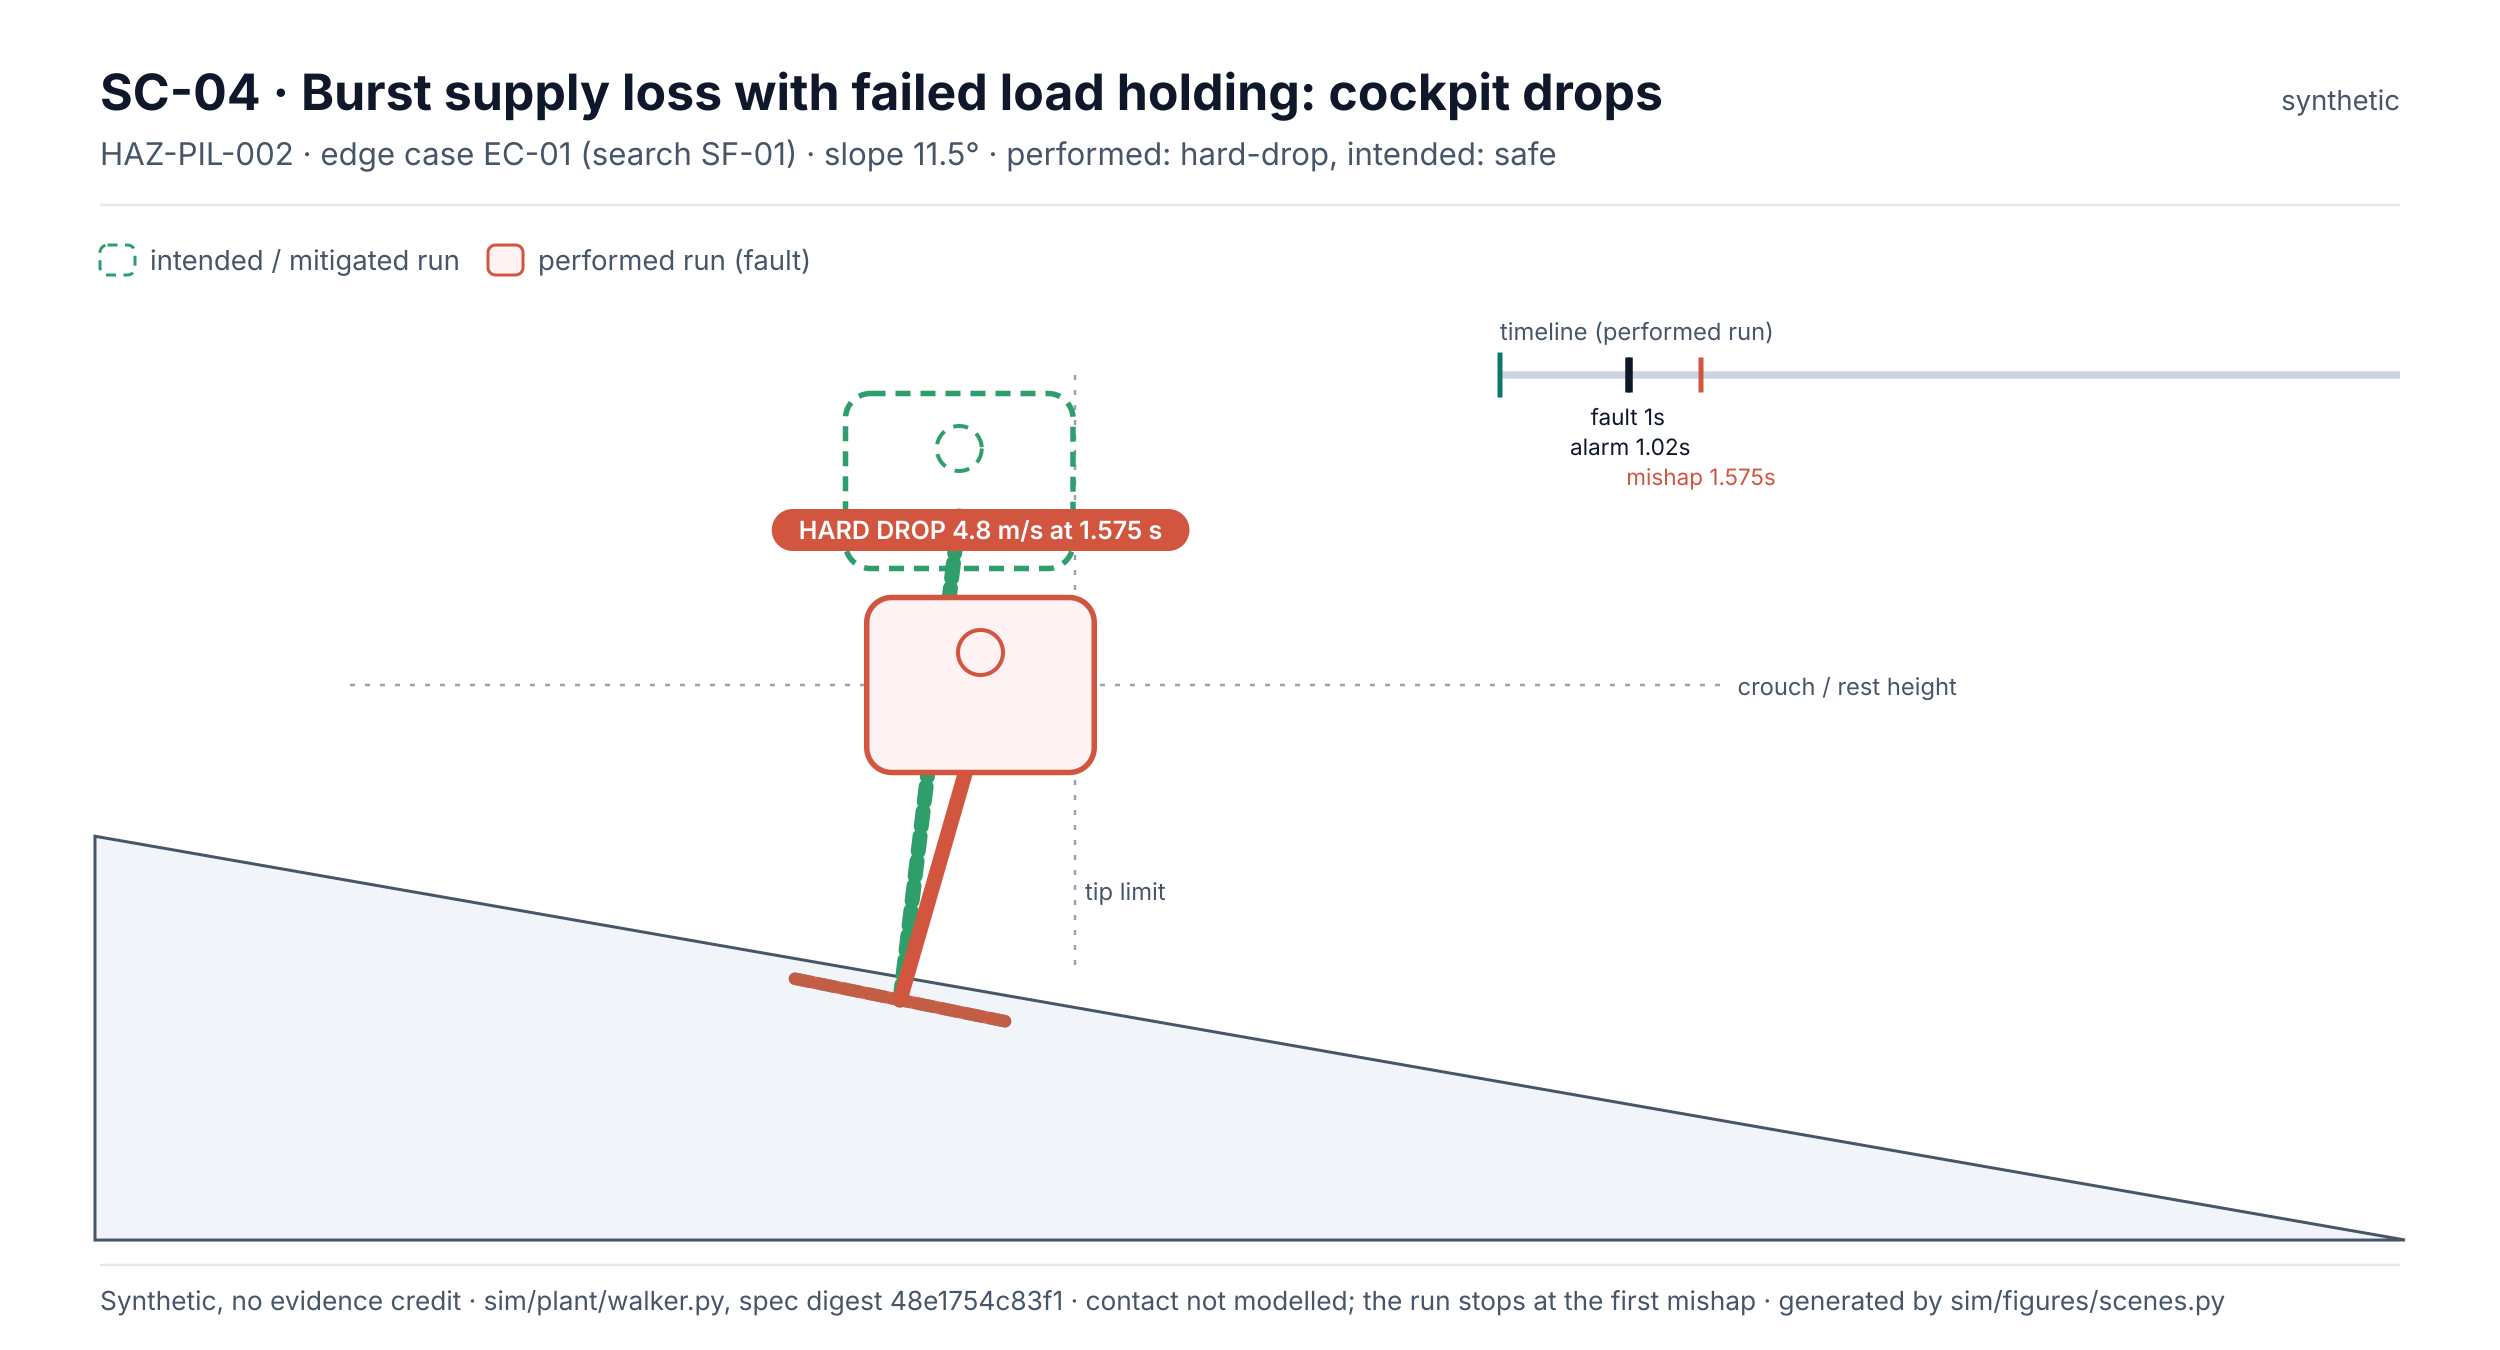
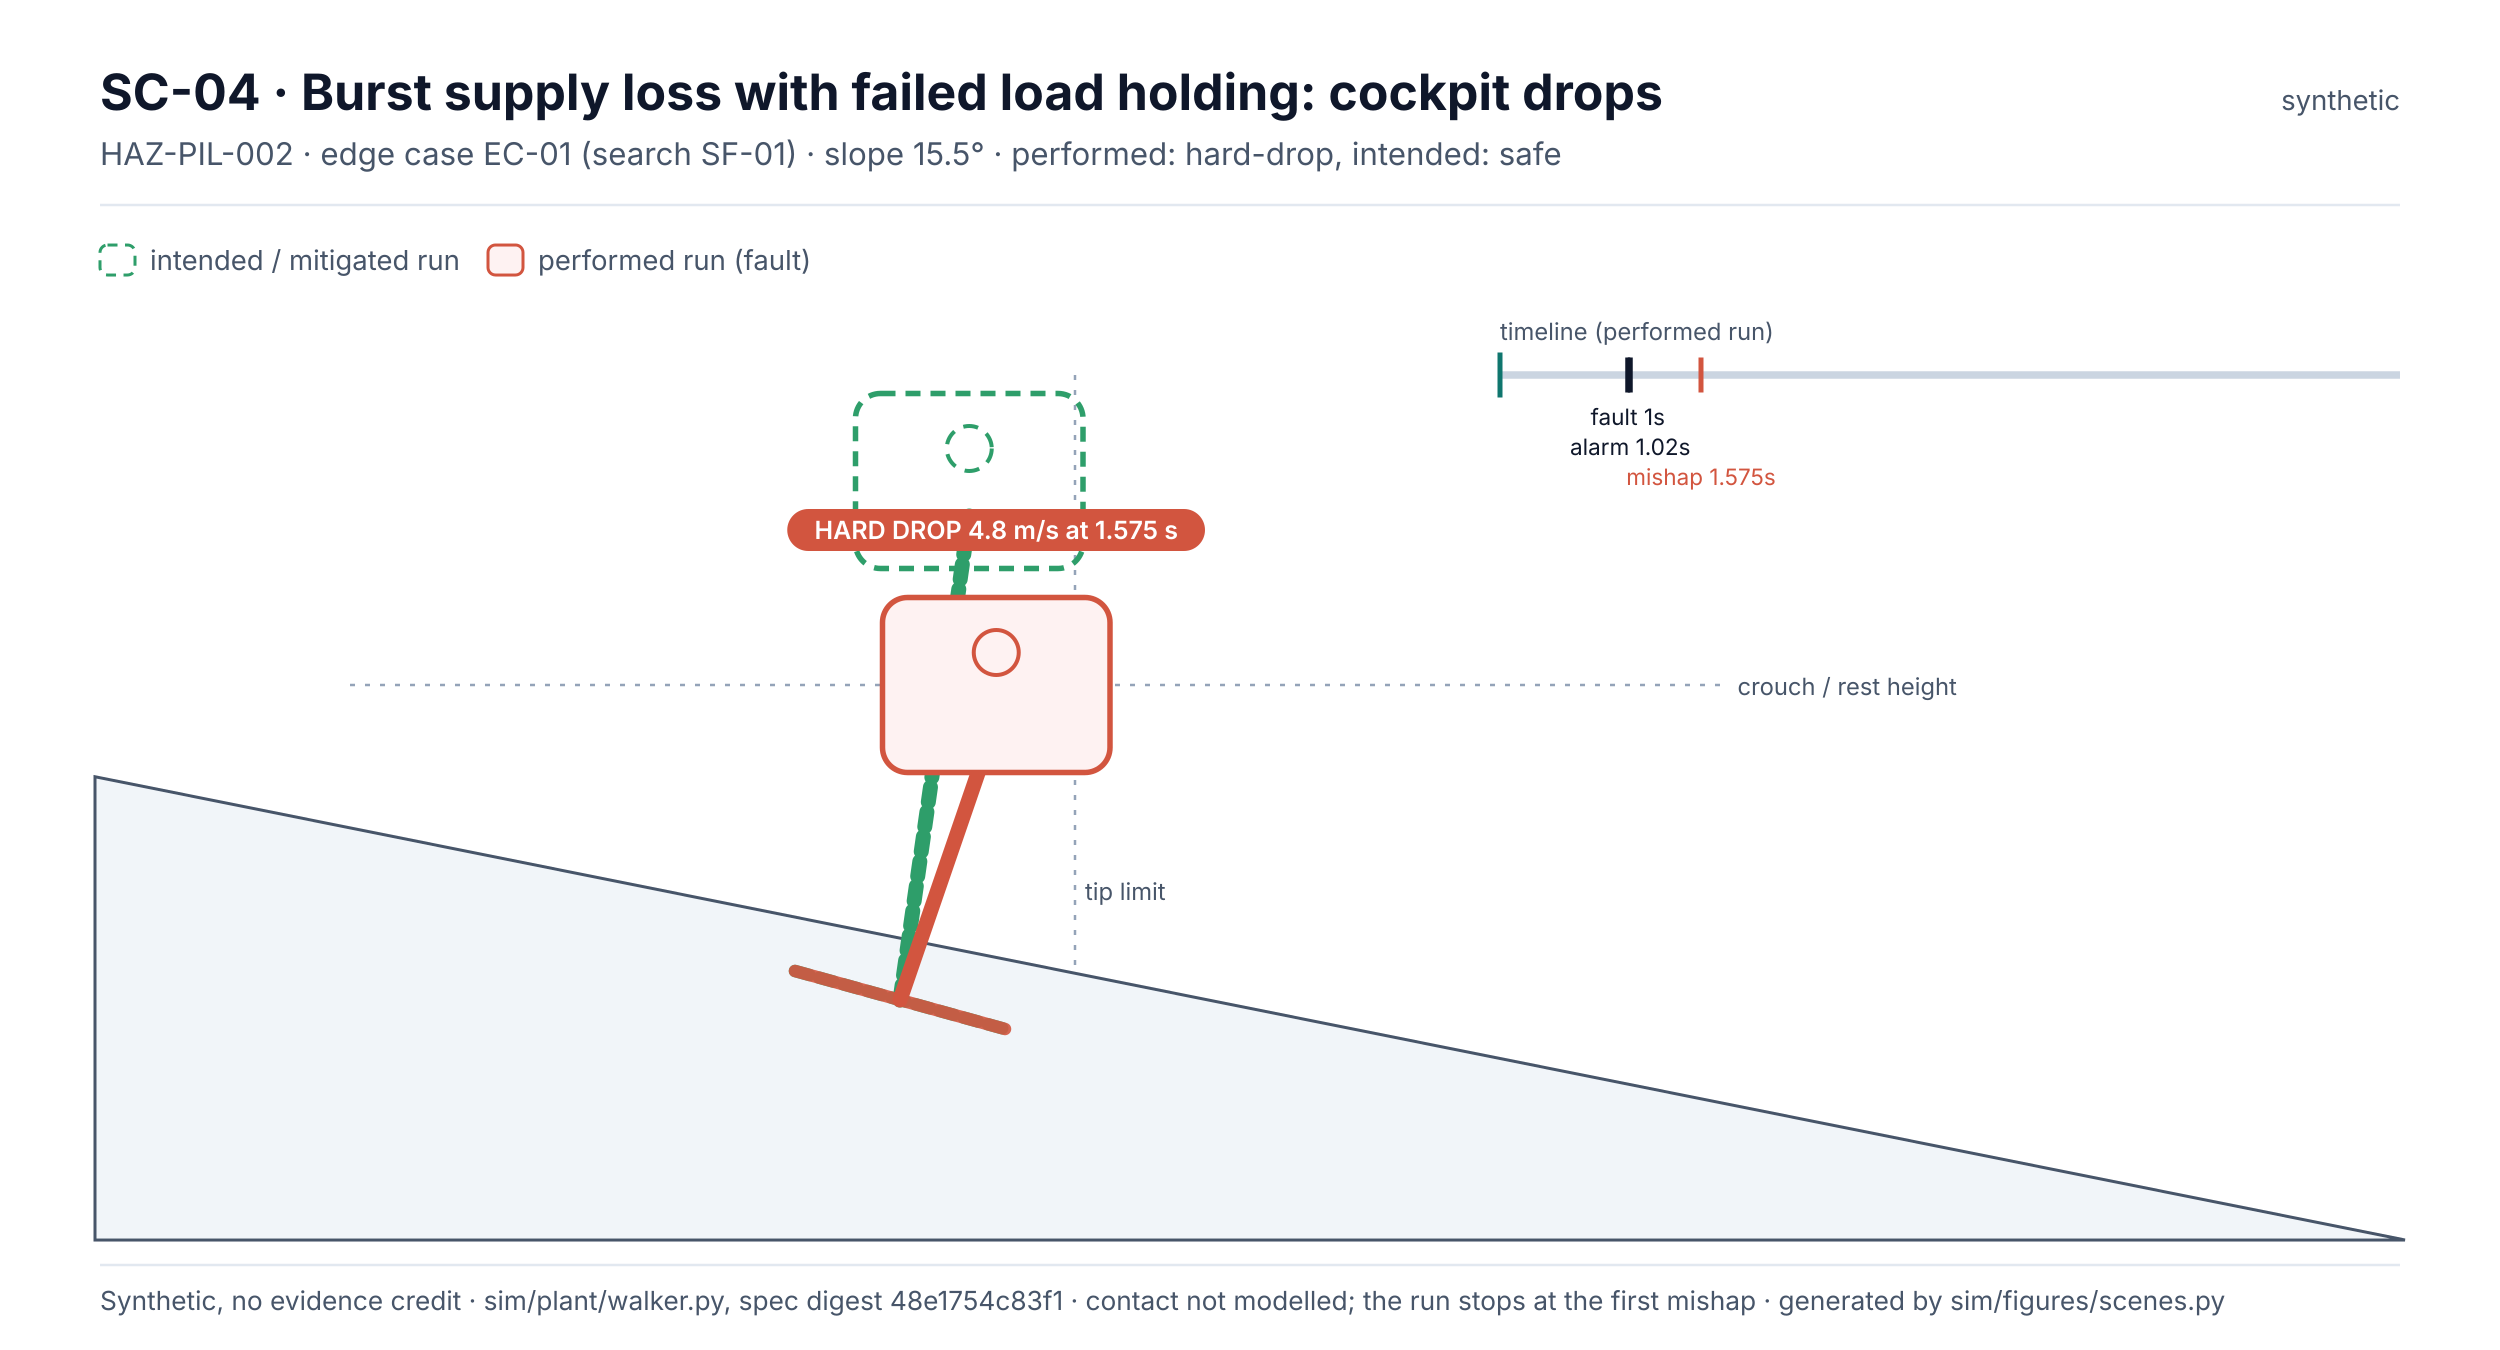
<svg xmlns="http://www.w3.org/2000/svg" width="1000" height="540" viewBox="0 0 1000 540" font-family="Inter, 'Segoe UI', Helvetica, Arial, sans-serif" role="img">
  <defs>
    <marker id="arr" viewBox="0 0 10 10" refX="9" refY="5" markerWidth="7" markerHeight="7" orient="auto-start-reverse">
      <path d="M0,0 L10,5 L0,10 z" fill="#475569" />
    </marker>
  </defs>
  <rect x="0" y="0" width="1000" height="540" rx="0" fill="#FFFFFF" stroke="none" stroke-width="0" />
  <text x="40" y="44" font-size="20" fill="#0F172A" font-weight="700">SC-04 · Burst supply loss with failed load holding: cockpit drops</text>
-   <text x="40" y="66" font-size="12.5" fill="#475569">HAZ-PIL-002 · edge case EC-01 (search SF-01) · slope 11.5° · performed: hard-drop, intended: safe</text>
+   <text x="40" y="66" font-size="12.5" fill="#475569">HAZ-PIL-002 · edge case EC-01 (search SF-01) · slope 15.5° · performed: hard-drop, intended: safe</text>
  <text x="960" y="44" font-size="11" fill="#475569" text-anchor="end">synthetic</text>
  <line x1="40" y1="82" x2="960" y2="82" stroke="#E2E8F0" stroke-width="1" />
  <rect x="40" y="98" width="14" height="12" rx="3" fill="none" stroke="#2E9E6A" stroke-width="1.2" stroke-dasharray="4 3" />
  <text x="60" y="108" font-size="11" fill="#475569">intended / mitigated run</text>
  <rect x="195.2" y="98" width="14" height="12" rx="3" fill="#FEF2F2" stroke="#D2553F" stroke-width="1.2" />
  <text x="215.2" y="108" font-size="11" fill="#475569">performed run (fault)</text>
-   <path d="M38,334.5 L962,496 L962,496 L38,496 Z" fill="#F1F5F9" stroke="#475569" stroke-width="1.2" />
+   <path d="M38,310.7 L962,496 L962,496 L38,496 Z" fill="#F1F5F9" stroke="#475569" stroke-width="1.2" />
  <line x1="140" y1="274" x2="690" y2="274" stroke="#94A3B8" stroke-width="1" stroke-dasharray="2 4" />
  <text x="695" y="278" font-size="9.5" fill="#475569">crouch / rest height</text>
  <line x1="430" y1="150" x2="430" y2="390" stroke="#94A3B8" stroke-width="1" stroke-dasharray="2 4" />
  <text x="434" y="360" font-size="9.5" fill="#475569">tip limit</text>
-   <line x1="318" y1="391.5" x2="402" y2="408.5" stroke="#2E9E6A" stroke-width="5" stroke-linecap="round" stroke-dasharray="6 4" opacity="0.9" />
-   <line x1="360" y1="400" x2="383.7" y2="206.4" stroke="#2E9E6A" stroke-width="6" stroke-linecap="round" stroke-dasharray="6 4">
-     <animate attributeName="x2" dur="7.05s" repeatCount="indefinite" keyTimes="0;0.007;0.014;0.021;0.029;0.036;0.043;0.05;0.057;0.064;0.071;0.079;0.086;0.093;0.1;0.107;0.114;0.121;0.129;0.136;0.143;0.15;0.157;0.164;0.171;0.179;0.186;0.193;0.2;0.207;0.214;0.221;0.229;0.236;0.243;0.25;0.257;0.264;0.271;0.279;0.286;0.293;0.3;0.307;0.314;0.321;0.329;0.336;0.343;0.35;0.357;0.364;0.371;0.379;0.386;0.393;0.4;0.407;0.414;0.421;0.429;0.436;0.443;0.45;0.457;0.464;0.471;0.479;0.486;0.493;0.5;0.507;0.514;0.521;0.529;0.536;0.543;0.55;0.557;0.564;0.571;0.579;0.586;0.593;0.6;0.607;0.614;0.621;0.629;0.636;0.643;0.65;0.657;0.664;0.671;0.679;0.686;0.693;0.7;0.707;0.714;0.721;0.729;0.736;0.743;0.75;0.757;0.764;0.771;0.779;0.786;0.793;0.8;0.807;0.814;0.821;0.829;0.836;0.843;0.85;0.857;0.864;0.871;0.879;0.886;0.893;0.9;0.907;0.914;0.921;0.929;0.936;0.943;0.95;0.957;0.964;0.971;0.979;0.986;0.993;1" values="383.2;383.1;383;382.9;383;383.1;383.3;383.5;383.8;384.1;384.3;384.6;384.8;384.9;385;385;385;384.9;384.7;384.5;384.2;383.9;383.7;383.7;383.7;383.7;383.7;383.7;383.7;383.7;383.7;383.7;383.7;383.7;383.7;383.7;383.7;383.7;383.7;383.7;383.7;383.7;383.7;383.7;383.7;383.7;383.7;383.7;383.7;383.7;383.7;383.7;383.7;383.7;383.7;383.7;383.7;383.7;383.7;383.7;383.7;383.7;383.7;383.7;383.7;383.7;383.7;383.7;383.7;383.7;383.7;383.7;383.7;383.7;383.7;383.7;383.7;383.7;383.7;383.7;383.7;383.7;383.7;383.7;383.7;383.7;383.7;383.7;383.7;383.7;383.7;383.7;383.7;383.7;383.7;383.7;383.7;383.7;383.7;383.7;383.7;383.7;383.7;383.7;383.7;383.7;383.7;383.7;383.7;383.7;383.7;383.7;383.7;383.7;383.7;383.7;383.7;383.7;383.7;383.7;383.7;383.7;383.7;383.7;383.7;383.7;383.7;383.7;383.7;383.7;383.7;383.7;383.7;383.7;383.7;383.7;383.7;383.7;383.7;383.7;383.7" />
+   <line x1="318" y1="388.4" x2="402" y2="411.6" stroke="#2E9E6A" stroke-width="5" stroke-linecap="round" stroke-dasharray="6 4" opacity="0.9" />
+   <line x1="360" y1="400" x2="387.7" y2="206.4" stroke="#2E9E6A" stroke-width="6" stroke-linecap="round" stroke-dasharray="6 4">
+     <animate attributeName="x2" dur="7.05s" repeatCount="indefinite" keyTimes="0;0.007;0.014;0.021;0.029;0.036;0.043;0.05;0.057;0.064;0.071;0.079;0.086;0.093;0.1;0.107;0.114;0.121;0.129;0.136;0.143;0.15;0.157;0.164;0.171;0.179;0.186;0.193;0.2;0.207;0.214;0.221;0.229;0.236;0.243;0.25;0.257;0.264;0.271;0.279;0.286;0.293;0.3;0.307;0.314;0.321;0.329;0.336;0.343;0.35;0.357;0.364;0.371;0.379;0.386;0.393;0.4;0.407;0.414;0.421;0.429;0.436;0.443;0.45;0.457;0.464;0.471;0.479;0.486;0.493;0.5;0.507;0.514;0.521;0.529;0.536;0.543;0.55;0.557;0.564;0.571;0.579;0.586;0.593;0.6;0.607;0.614;0.621;0.629;0.636;0.643;0.65;0.657;0.664;0.671;0.679;0.686;0.693;0.7;0.707;0.714;0.721;0.729;0.736;0.743;0.75;0.757;0.764;0.771;0.779;0.786;0.793;0.8;0.807;0.814;0.821;0.829;0.836;0.843;0.85;0.857;0.864;0.871;0.879;0.886;0.893;0.9;0.907;0.914;0.921;0.929;0.936;0.943;0.95;0.957;0.964;0.971;0.979;0.986;0.993;1" values="387.1;386.9;386.8;386.8;386.9;387;387.2;387.4;387.7;387.9;388.2;388.5;388.7;388.8;388.9;388.9;388.9;388.8;388.6;388.3;388.1;387.8;387.7;387.7;387.7;387.7;387.7;387.7;387.7;387.7;387.7;387.7;387.7;387.7;387.7;387.7;387.7;387.7;387.7;387.7;387.7;387.7;387.7;387.7;387.7;387.7;387.7;387.7;387.7;387.7;387.7;387.7;387.7;387.7;387.7;387.7;387.7;387.7;387.7;387.7;387.7;387.7;387.7;387.7;387.7;387.7;387.7;387.7;387.7;387.7;387.7;387.7;387.7;387.7;387.7;387.7;387.7;387.7;387.7;387.7;387.7;387.7;387.7;387.7;387.7;387.7;387.7;387.7;387.7;387.7;387.7;387.7;387.7;387.7;387.7;387.7;387.7;387.7;387.7;387.7;387.7;387.7;387.7;387.7;387.7;387.7;387.7;387.7;387.7;387.7;387.7;387.7;387.7;387.7;387.7;387.7;387.7;387.7;387.7;387.7;387.7;387.7;387.7;387.7;387.7;387.7;387.7;387.7;387.7;387.7;387.7;387.7;387.7;387.7;387.7;387.7;387.7;387.7;387.7;387.7;387.7" />
    <animate attributeName="y2" dur="7.05s" repeatCount="indefinite" keyTimes="0;0.007;0.014;0.021;0.029;0.036;0.043;0.05;0.057;0.064;0.071;0.079;0.086;0.093;0.1;0.107;0.114;0.121;0.129;0.136;0.143;0.15;0.157;0.164;0.171;0.179;0.186;0.193;0.2;0.207;0.214;0.221;0.229;0.236;0.243;0.25;0.257;0.264;0.271;0.279;0.286;0.293;0.3;0.307;0.314;0.321;0.329;0.336;0.343;0.35;0.357;0.364;0.371;0.379;0.386;0.393;0.4;0.407;0.414;0.421;0.429;0.436;0.443;0.45;0.457;0.464;0.471;0.479;0.486;0.493;0.5;0.507;0.514;0.521;0.529;0.536;0.543;0.55;0.557;0.564;0.571;0.579;0.586;0.593;0.6;0.607;0.614;0.621;0.629;0.636;0.643;0.65;0.657;0.664;0.671;0.679;0.686;0.693;0.7;0.707;0.714;0.721;0.729;0.736;0.743;0.75;0.757;0.764;0.771;0.779;0.786;0.793;0.8;0.807;0.814;0.821;0.829;0.836;0.843;0.85;0.857;0.864;0.871;0.879;0.886;0.893;0.9;0.907;0.914;0.921;0.929;0.936;0.943;0.95;0.957;0.964;0.971;0.979;0.986;0.993;1" values="204;204;204;204;204;204;204;204;204;204;204;204;204;204;204;204;204;204;204;204;204;204;204.6;206.4;206.4;206.4;206.4;206.4;206.4;206.4;206.4;206.4;206.4;206.4;206.4;206.4;206.4;206.4;206.4;206.4;206.4;206.4;206.4;206.4;206.4;206.4;206.4;206.4;206.4;206.4;206.4;206.4;206.4;206.4;206.4;206.4;206.4;206.4;206.4;206.4;206.4;206.4;206.4;206.4;206.4;206.4;206.4;206.4;206.4;206.4;206.4;206.4;206.4;206.4;206.4;206.4;206.4;206.4;206.4;206.4;206.4;206.4;206.4;206.4;206.4;206.4;206.4;206.4;206.4;206.4;206.4;206.4;206.4;206.4;206.4;206.4;206.4;206.4;206.4;206.4;206.4;206.4;206.4;206.4;206.4;206.4;206.4;206.4;206.4;206.4;206.4;206.4;206.4;206.4;206.4;206.4;206.4;206.4;206.4;206.4;206.4;206.4;206.4;206.4;206.4;206.4;206.4;206.4;206.4;206.4;206.4;206.4;206.4;206.4;206.4;206.4;206.4;206.4;206.4;206.4;206.4" />
  </line>
-   <g transform="translate(383.7 192.4)">
-     <animateTransform attributeName="transform" type="translate" dur="7.05s" repeatCount="indefinite" keyTimes="0;0.007;0.014;0.021;0.029;0.036;0.043;0.05;0.057;0.064;0.071;0.079;0.086;0.093;0.1;0.107;0.114;0.121;0.129;0.136;0.143;0.15;0.157;0.164;0.171;0.179;0.186;0.193;0.2;0.207;0.214;0.221;0.229;0.236;0.243;0.25;0.257;0.264;0.271;0.279;0.286;0.293;0.3;0.307;0.314;0.321;0.329;0.336;0.343;0.35;0.357;0.364;0.371;0.379;0.386;0.393;0.4;0.407;0.414;0.421;0.429;0.436;0.443;0.45;0.457;0.464;0.471;0.479;0.486;0.493;0.5;0.507;0.514;0.521;0.529;0.536;0.543;0.55;0.557;0.564;0.571;0.579;0.586;0.593;0.6;0.607;0.614;0.621;0.629;0.636;0.643;0.65;0.657;0.664;0.671;0.679;0.686;0.693;0.7;0.707;0.714;0.721;0.729;0.736;0.743;0.75;0.757;0.764;0.771;0.779;0.786;0.793;0.8;0.807;0.814;0.821;0.829;0.836;0.843;0.85;0.857;0.864;0.871;0.879;0.886;0.893;0.9;0.907;0.914;0.921;0.929;0.936;0.943;0.95;0.957;0.964;0.971;0.979;0.986;0.993;1" values="383.2 190;383.1 190;383 190;382.9 190;383 190;383.1 190;383.3 190;383.5 190;383.8 190;384.1 190;384.3 190;384.6 190;384.8 190;384.9 190;385 190;385 190;385 190;384.9 190;384.7 190;384.5 190;384.2 190;383.9 190;383.7 190.6;383.7 192.4;383.7 192.4;383.7 192.4;383.7 192.4;383.7 192.4;383.7 192.4;383.7 192.4;383.7 192.4;383.7 192.4;383.7 192.4;383.7 192.4;383.7 192.4;383.7 192.4;383.7 192.4;383.7 192.4;383.7 192.4;383.7 192.4;383.7 192.4;383.7 192.4;383.7 192.4;383.7 192.4;383.7 192.4;383.7 192.4;383.7 192.4;383.7 192.4;383.7 192.4;383.7 192.4;383.7 192.4;383.7 192.4;383.7 192.4;383.7 192.4;383.7 192.4;383.7 192.4;383.7 192.4;383.7 192.4;383.7 192.4;383.7 192.4;383.7 192.4;383.7 192.4;383.7 192.4;383.7 192.4;383.7 192.4;383.7 192.4;383.7 192.4;383.7 192.4;383.7 192.4;383.7 192.4;383.7 192.4;383.7 192.4;383.7 192.4;383.7 192.4;383.7 192.4;383.7 192.4;383.7 192.4;383.7 192.4;383.7 192.4;383.7 192.4;383.7 192.4;383.7 192.4;383.7 192.4;383.7 192.4;383.7 192.4;383.7 192.4;383.7 192.4;383.7 192.4;383.7 192.4;383.7 192.4;383.7 192.4;383.7 192.4;383.7 192.4;383.7 192.4;383.7 192.4;383.7 192.4;383.7 192.4;383.7 192.4;383.7 192.4;383.7 192.4;383.7 192.4;383.7 192.4;383.7 192.4;383.7 192.4;383.7 192.4;383.7 192.4;383.7 192.4;383.7 192.4;383.7 192.4;383.7 192.4;383.7 192.4;383.7 192.4;383.7 192.4;383.7 192.4;383.7 192.4;383.7 192.4;383.7 192.4;383.7 192.4;383.7 192.4;383.7 192.4;383.7 192.4;383.7 192.4;383.7 192.4;383.7 192.4;383.7 192.4;383.7 192.4;383.7 192.4;383.7 192.4;383.7 192.4;383.7 192.4;383.7 192.4;383.7 192.4;383.7 192.4;383.7 192.4;383.7 192.4;383.7 192.4;383.7 192.4;383.7 192.4;383.7 192.4;383.7 192.4;383.7 192.4" />
+   <g transform="translate(387.7 192.4)">
+     <animateTransform attributeName="transform" type="translate" dur="7.05s" repeatCount="indefinite" keyTimes="0;0.007;0.014;0.021;0.029;0.036;0.043;0.05;0.057;0.064;0.071;0.079;0.086;0.093;0.1;0.107;0.114;0.121;0.129;0.136;0.143;0.15;0.157;0.164;0.171;0.179;0.186;0.193;0.2;0.207;0.214;0.221;0.229;0.236;0.243;0.25;0.257;0.264;0.271;0.279;0.286;0.293;0.3;0.307;0.314;0.321;0.329;0.336;0.343;0.35;0.357;0.364;0.371;0.379;0.386;0.393;0.4;0.407;0.414;0.421;0.429;0.436;0.443;0.45;0.457;0.464;0.471;0.479;0.486;0.493;0.5;0.507;0.514;0.521;0.529;0.536;0.543;0.55;0.557;0.564;0.571;0.579;0.586;0.593;0.6;0.607;0.614;0.621;0.629;0.636;0.643;0.65;0.657;0.664;0.671;0.679;0.686;0.693;0.7;0.707;0.714;0.721;0.729;0.736;0.743;0.75;0.757;0.764;0.771;0.779;0.786;0.793;0.8;0.807;0.814;0.821;0.829;0.836;0.843;0.85;0.857;0.864;0.871;0.879;0.886;0.893;0.9;0.907;0.914;0.921;0.929;0.936;0.943;0.95;0.957;0.964;0.971;0.979;0.986;0.993;1" values="387.1 190;386.9 190;386.8 190;386.8 190;386.9 190;387 190;387.2 190;387.4 190;387.7 190;387.9 190;388.2 190;388.5 190;388.7 190;388.8 190;388.9 190;388.9 190;388.9 190;388.8 190;388.6 190;388.3 190;388.1 190;387.8 190;387.7 190.6;387.7 192.4;387.7 192.4;387.7 192.4;387.7 192.4;387.7 192.4;387.7 192.4;387.7 192.4;387.7 192.4;387.7 192.4;387.7 192.4;387.7 192.4;387.7 192.4;387.7 192.4;387.7 192.4;387.7 192.4;387.7 192.4;387.7 192.4;387.7 192.4;387.7 192.4;387.7 192.4;387.7 192.4;387.7 192.4;387.7 192.4;387.7 192.4;387.7 192.4;387.7 192.4;387.7 192.4;387.7 192.4;387.7 192.4;387.7 192.4;387.7 192.4;387.7 192.4;387.7 192.4;387.7 192.4;387.7 192.4;387.7 192.4;387.7 192.4;387.7 192.4;387.7 192.4;387.7 192.4;387.7 192.4;387.7 192.4;387.7 192.4;387.7 192.4;387.7 192.4;387.7 192.4;387.7 192.4;387.7 192.4;387.7 192.4;387.7 192.4;387.7 192.4;387.7 192.4;387.7 192.4;387.7 192.4;387.7 192.4;387.7 192.4;387.7 192.4;387.7 192.4;387.7 192.4;387.7 192.4;387.7 192.4;387.7 192.4;387.7 192.4;387.7 192.4;387.7 192.4;387.7 192.4;387.7 192.4;387.7 192.4;387.7 192.4;387.7 192.4;387.7 192.4;387.7 192.4;387.7 192.4;387.7 192.4;387.7 192.4;387.7 192.4;387.7 192.4;387.7 192.4;387.7 192.4;387.7 192.4;387.7 192.4;387.7 192.4;387.7 192.4;387.7 192.4;387.7 192.4;387.7 192.4;387.7 192.4;387.7 192.4;387.7 192.4;387.7 192.4;387.7 192.4;387.7 192.4;387.7 192.4;387.7 192.4;387.7 192.4;387.7 192.4;387.7 192.4;387.7 192.4;387.7 192.4;387.7 192.4;387.7 192.4;387.7 192.4;387.7 192.4;387.7 192.4;387.7 192.4;387.7 192.4;387.7 192.4;387.7 192.4;387.7 192.4;387.7 192.4;387.7 192.4;387.7 192.4;387.7 192.4;387.7 192.4;387.7 192.4;387.7 192.4;387.7 192.4;387.7 192.4" />
    <rect x="-45.5" y="-35" width="91" height="70" rx="10" fill="none" stroke="#2E9E6A" stroke-width="2.2" stroke-dasharray="6 4" />
    <circle cx="0" cy="-13" r="9" fill="none" stroke="#2E9E6A" stroke-width="1.6" stroke-dasharray="6 4" />
    <text x="0" y="25" font-size="10" fill="#2E9E6A" font-weight="700" text-anchor="middle" />
  </g>
-   <line x1="318" y1="391.5" x2="402" y2="408.5" stroke="#D2553F" stroke-width="5" stroke-linecap="round" opacity="0.9" />
-   <line x1="360" y1="400" x2="392.2" y2="288" stroke="#D2553F" stroke-width="6" stroke-linecap="round" stroke-dasharray="">
-     <animate attributeName="x2" dur="7.05s" repeatCount="indefinite" keyTimes="0;0.007;0.014;0.021;0.029;0.036;0.043;0.05;0.057;0.064;0.071;0.079;0.086;0.093;0.1;0.107;0.114;0.121;0.129;0.136;0.143;0.15;0.157;0.164;0.171;0.179;0.186;0.193;0.2;0.207;0.214;0.221;0.229;0.236;0.243;0.25;0.257;0.264;0.271;0.279;0.286;0.293;0.3;0.307;0.314;0.321;0.329;0.336;0.343;0.35;0.357;0.364;0.371;0.379;0.386;0.393;0.4;0.407;0.414;0.421;0.429;0.436;0.443;0.45;0.457;0.464;0.471;0.479;0.486;0.493;0.5;0.507;0.514;0.521;0.529;0.536;0.543;0.55;0.557;0.564;0.571;0.579;0.586;0.593;0.6;0.607;0.614;0.621;0.629;0.636;0.643;0.65;0.657;0.664;0.671;0.679;0.686;0.693;0.7;0.707;0.714;0.721;0.729;0.736;0.743;0.75;0.757;0.764;0.771;0.779;0.786;0.793;0.8;0.807;0.814;0.821;0.829;0.836;0.843;0.85;0.857;0.864;0.871;0.879;0.886;0.893;0.9;0.907;0.914;0.921;0.929;0.936;0.943;0.95;0.957;0.964;0.971;0.979;0.986;0.993;1" values="383.2;383.1;383;382.9;383;383.1;383.3;383.5;383.8;384.1;384.3;384.6;384.8;384.9;385;385;385;384.9;384.7;384.5;384.2;383.9;383.7;383.7;383.8;384.2;384.7;385.5;386.4;387.7;389.2;391.1;392.2;392.2;392.2;392.2;392.2;392.2;392.2;392.2;392.2;392.2;392.2;392.2;392.2;392.2;392.2;392.2;392.2;392.2;392.2;392.2;392.2;392.2;392.2;392.2;392.2;392.2;392.2;392.2;392.2;392.2;392.2;392.2;392.2;392.2;392.2;392.2;392.2;392.2;392.2;392.2;392.2;392.2;392.2;392.2;392.2;392.2;392.2;392.2;392.2;392.2;392.2;392.2;392.2;392.2;392.2;392.2;392.2;392.2;392.2;392.2;392.2;392.2;392.2;392.2;392.2;392.2;392.2;392.2;392.2;392.2;392.2;392.2;392.2;392.2;392.2;392.2;392.2;392.2;392.2;392.2;392.2;392.2;392.2;392.2;392.2;392.2;392.2;392.2;392.2;392.2;392.2;392.2;392.2;392.2;392.2;392.2;392.2;392.2;392.2;392.2;392.2;392.2;392.2;392.2;392.2;392.2;392.2;392.2;392.2" />
+   <line x1="318" y1="388.4" x2="402" y2="411.6" stroke="#D2553F" stroke-width="5" stroke-linecap="round" opacity="0.9" />
+   <line x1="360" y1="400" x2="398.5" y2="288" stroke="#D2553F" stroke-width="6" stroke-linecap="round" stroke-dasharray="">
+     <animate attributeName="x2" dur="7.05s" repeatCount="indefinite" keyTimes="0;0.007;0.014;0.021;0.029;0.036;0.043;0.05;0.057;0.064;0.071;0.079;0.086;0.093;0.1;0.107;0.114;0.121;0.129;0.136;0.143;0.15;0.157;0.164;0.171;0.179;0.186;0.193;0.2;0.207;0.214;0.221;0.229;0.236;0.243;0.25;0.257;0.264;0.271;0.279;0.286;0.293;0.3;0.307;0.314;0.321;0.329;0.336;0.343;0.35;0.357;0.364;0.371;0.379;0.386;0.393;0.4;0.407;0.414;0.421;0.429;0.436;0.443;0.45;0.457;0.464;0.471;0.479;0.486;0.493;0.5;0.507;0.514;0.521;0.529;0.536;0.543;0.55;0.557;0.564;0.571;0.579;0.586;0.593;0.6;0.607;0.614;0.621;0.629;0.636;0.643;0.65;0.657;0.664;0.671;0.679;0.686;0.693;0.7;0.707;0.714;0.721;0.729;0.736;0.743;0.75;0.757;0.764;0.771;0.779;0.786;0.793;0.8;0.807;0.814;0.821;0.829;0.836;0.843;0.85;0.857;0.864;0.871;0.879;0.886;0.893;0.9;0.907;0.914;0.921;0.929;0.936;0.943;0.95;0.957;0.964;0.971;0.979;0.986;0.993;1" values="387.1;386.9;386.8;386.8;386.9;387;387.2;387.4;387.7;387.9;388.2;388.5;388.7;388.8;388.9;388.9;388.9;388.8;388.6;388.3;388.1;387.8;387.7;387.7;387.9;388.4;389.1;390.1;391.4;392.9;394.8;397.1;398.5;398.5;398.5;398.5;398.5;398.5;398.5;398.5;398.5;398.5;398.5;398.5;398.5;398.5;398.5;398.5;398.5;398.5;398.5;398.5;398.5;398.5;398.5;398.5;398.5;398.5;398.5;398.5;398.5;398.5;398.5;398.5;398.5;398.5;398.5;398.5;398.5;398.5;398.5;398.5;398.5;398.5;398.5;398.5;398.5;398.5;398.5;398.5;398.5;398.5;398.5;398.5;398.5;398.5;398.5;398.5;398.5;398.5;398.5;398.5;398.5;398.5;398.5;398.5;398.5;398.5;398.5;398.5;398.5;398.5;398.5;398.5;398.5;398.5;398.5;398.5;398.5;398.5;398.5;398.5;398.5;398.5;398.5;398.5;398.5;398.5;398.5;398.5;398.5;398.5;398.5;398.5;398.5;398.5;398.5;398.5;398.5;398.5;398.5;398.5;398.5;398.5;398.5;398.5;398.5;398.5;398.5;398.5;398.5" />
    <animate attributeName="y2" dur="7.05s" repeatCount="indefinite" keyTimes="0;0.007;0.014;0.021;0.029;0.036;0.043;0.05;0.057;0.064;0.071;0.079;0.086;0.093;0.1;0.107;0.114;0.121;0.129;0.136;0.143;0.15;0.157;0.164;0.171;0.179;0.186;0.193;0.2;0.207;0.214;0.221;0.229;0.236;0.243;0.25;0.257;0.264;0.271;0.279;0.286;0.293;0.3;0.307;0.314;0.321;0.329;0.336;0.343;0.35;0.357;0.364;0.371;0.379;0.386;0.393;0.4;0.407;0.414;0.421;0.429;0.436;0.443;0.45;0.457;0.464;0.471;0.479;0.486;0.493;0.5;0.507;0.514;0.521;0.529;0.536;0.543;0.55;0.557;0.564;0.571;0.579;0.586;0.593;0.6;0.607;0.614;0.621;0.629;0.636;0.643;0.65;0.657;0.664;0.671;0.679;0.686;0.693;0.7;0.707;0.714;0.721;0.729;0.736;0.743;0.75;0.757;0.764;0.771;0.779;0.786;0.793;0.8;0.807;0.814;0.821;0.829;0.836;0.843;0.85;0.857;0.864;0.871;0.879;0.886;0.893;0.9;0.907;0.914;0.921;0.929;0.936;0.943;0.95;0.957;0.964;0.971;0.979;0.986;0.993;1" values="204;204;204;204;204;204;204;204;204;204;204;204;204;204;204;204;204;204;204;204;204;204;204.6;206.4;209.8;214.8;221.5;229.9;240.1;251.9;265.5;280.8;288;288;288;288;288;288;288;288;288;288;288;288;288;288;288;288;288;288;288;288;288;288;288;288;288;288;288;288;288;288;288;288;288;288;288;288;288;288;288;288;288;288;288;288;288;288;288;288;288;288;288;288;288;288;288;288;288;288;288;288;288;288;288;288;288;288;288;288;288;288;288;288;288;288;288;288;288;288;288;288;288;288;288;288;288;288;288;288;288;288;288;288;288;288;288;288;288;288;288;288;288;288;288;288;288;288;288;288;288" />
  </line>
-   <g transform="translate(392.2 274)">
-     <animateTransform attributeName="transform" type="translate" dur="7.05s" repeatCount="indefinite" keyTimes="0;0.007;0.014;0.021;0.029;0.036;0.043;0.05;0.057;0.064;0.071;0.079;0.086;0.093;0.1;0.107;0.114;0.121;0.129;0.136;0.143;0.15;0.157;0.164;0.171;0.179;0.186;0.193;0.2;0.207;0.214;0.221;0.229;0.236;0.243;0.25;0.257;0.264;0.271;0.279;0.286;0.293;0.3;0.307;0.314;0.321;0.329;0.336;0.343;0.35;0.357;0.364;0.371;0.379;0.386;0.393;0.4;0.407;0.414;0.421;0.429;0.436;0.443;0.45;0.457;0.464;0.471;0.479;0.486;0.493;0.5;0.507;0.514;0.521;0.529;0.536;0.543;0.55;0.557;0.564;0.571;0.579;0.586;0.593;0.6;0.607;0.614;0.621;0.629;0.636;0.643;0.65;0.657;0.664;0.671;0.679;0.686;0.693;0.7;0.707;0.714;0.721;0.729;0.736;0.743;0.75;0.757;0.764;0.771;0.779;0.786;0.793;0.8;0.807;0.814;0.821;0.829;0.836;0.843;0.85;0.857;0.864;0.871;0.879;0.886;0.893;0.9;0.907;0.914;0.921;0.929;0.936;0.943;0.95;0.957;0.964;0.971;0.979;0.986;0.993;1" values="383.2 190;383.1 190;383 190;382.9 190;383 190;383.1 190;383.3 190;383.5 190;383.8 190;384.1 190;384.3 190;384.6 190;384.8 190;384.9 190;385 190;385 190;385 190;384.9 190;384.7 190;384.5 190;384.2 190;383.9 190;383.7 190.6;383.7 192.4;383.8 195.8;384.2 200.8;384.7 207.5;385.5 215.9;386.4 226.1;387.7 237.9;389.2 251.5;391.1 266.8;392.2 274;392.2 274;392.2 274;392.2 274;392.2 274;392.2 274;392.2 274;392.2 274;392.2 274;392.2 274;392.2 274;392.2 274;392.2 274;392.2 274;392.2 274;392.2 274;392.2 274;392.2 274;392.2 274;392.2 274;392.2 274;392.2 274;392.2 274;392.2 274;392.2 274;392.2 274;392.2 274;392.2 274;392.2 274;392.2 274;392.2 274;392.2 274;392.2 274;392.2 274;392.2 274;392.2 274;392.2 274;392.2 274;392.2 274;392.2 274;392.2 274;392.2 274;392.2 274;392.2 274;392.2 274;392.2 274;392.2 274;392.2 274;392.2 274;392.2 274;392.2 274;392.2 274;392.2 274;392.2 274;392.2 274;392.2 274;392.2 274;392.2 274;392.2 274;392.2 274;392.2 274;392.2 274;392.2 274;392.2 274;392.2 274;392.2 274;392.2 274;392.2 274;392.2 274;392.2 274;392.2 274;392.2 274;392.2 274;392.2 274;392.2 274;392.2 274;392.2 274;392.2 274;392.2 274;392.2 274;392.2 274;392.2 274;392.2 274;392.2 274;392.2 274;392.2 274;392.2 274;392.2 274;392.2 274;392.2 274;392.2 274;392.2 274;392.2 274;392.2 274;392.2 274;392.2 274;392.2 274;392.2 274;392.2 274;392.2 274;392.2 274;392.2 274;392.2 274;392.2 274;392.2 274;392.2 274;392.2 274;392.2 274;392.2 274" />
+   <g transform="translate(398.5 274)">
+     <animateTransform attributeName="transform" type="translate" dur="7.05s" repeatCount="indefinite" keyTimes="0;0.007;0.014;0.021;0.029;0.036;0.043;0.05;0.057;0.064;0.071;0.079;0.086;0.093;0.1;0.107;0.114;0.121;0.129;0.136;0.143;0.15;0.157;0.164;0.171;0.179;0.186;0.193;0.2;0.207;0.214;0.221;0.229;0.236;0.243;0.25;0.257;0.264;0.271;0.279;0.286;0.293;0.3;0.307;0.314;0.321;0.329;0.336;0.343;0.35;0.357;0.364;0.371;0.379;0.386;0.393;0.4;0.407;0.414;0.421;0.429;0.436;0.443;0.45;0.457;0.464;0.471;0.479;0.486;0.493;0.5;0.507;0.514;0.521;0.529;0.536;0.543;0.55;0.557;0.564;0.571;0.579;0.586;0.593;0.6;0.607;0.614;0.621;0.629;0.636;0.643;0.65;0.657;0.664;0.671;0.679;0.686;0.693;0.7;0.707;0.714;0.721;0.729;0.736;0.743;0.75;0.757;0.764;0.771;0.779;0.786;0.793;0.8;0.807;0.814;0.821;0.829;0.836;0.843;0.85;0.857;0.864;0.871;0.879;0.886;0.893;0.9;0.907;0.914;0.921;0.929;0.936;0.943;0.95;0.957;0.964;0.971;0.979;0.986;0.993;1" values="387.1 190;386.9 190;386.8 190;386.8 190;386.9 190;387 190;387.2 190;387.4 190;387.7 190;387.9 190;388.2 190;388.5 190;388.7 190;388.8 190;388.9 190;388.9 190;388.9 190;388.8 190;388.6 190;388.3 190;388.1 190;387.8 190;387.7 190.6;387.7 192.4;387.9 195.8;388.4 200.8;389.1 207.5;390.1 215.9;391.4 226.1;392.9 237.9;394.8 251.5;397.1 266.8;398.5 274;398.5 274;398.5 274;398.5 274;398.5 274;398.5 274;398.5 274;398.5 274;398.5 274;398.5 274;398.5 274;398.5 274;398.5 274;398.5 274;398.5 274;398.5 274;398.5 274;398.5 274;398.5 274;398.5 274;398.5 274;398.5 274;398.5 274;398.5 274;398.5 274;398.5 274;398.5 274;398.5 274;398.5 274;398.5 274;398.5 274;398.5 274;398.5 274;398.5 274;398.5 274;398.5 274;398.5 274;398.5 274;398.5 274;398.5 274;398.5 274;398.5 274;398.5 274;398.5 274;398.5 274;398.5 274;398.5 274;398.5 274;398.5 274;398.5 274;398.5 274;398.5 274;398.5 274;398.5 274;398.5 274;398.5 274;398.5 274;398.5 274;398.5 274;398.5 274;398.5 274;398.5 274;398.5 274;398.5 274;398.5 274;398.5 274;398.5 274;398.5 274;398.5 274;398.5 274;398.5 274;398.5 274;398.5 274;398.5 274;398.5 274;398.5 274;398.5 274;398.5 274;398.5 274;398.5 274;398.5 274;398.5 274;398.5 274;398.5 274;398.5 274;398.5 274;398.5 274;398.5 274;398.5 274;398.5 274;398.5 274;398.5 274;398.5 274;398.5 274;398.5 274;398.5 274;398.5 274;398.5 274;398.5 274;398.5 274;398.5 274;398.5 274;398.5 274;398.5 274;398.5 274;398.5 274;398.5 274;398.5 274;398.5 274" />
    <rect x="-45.5" y="-35" width="91" height="70" rx="10" fill="#FEF2F2" stroke="#D2553F" stroke-width="2.2" />
    <circle cx="0" cy="-13" r="9" fill="none" stroke="#D2553F" stroke-width="1.6" />
    <text x="0" y="25" font-size="10" fill="#D2553F" font-weight="700" text-anchor="middle" />
  </g>
-   <rect x="309.1" y="204" width="166.3" height="16" rx="8.0" fill="#D2553F" stroke="#D2553F" stroke-width="0.8" />
-   <text x="392.2" y="215.6" font-size="10" fill="#FFFFFF" font-weight="600" text-anchor="middle">HARD DROP 4.8 m/s at 1.575 s</text>
+   <rect x="315.3" y="204" width="166.3" height="16" rx="8.0" fill="#D2553F" stroke="#D2553F" stroke-width="0.8" />
+   <text x="398.5" y="215.6" font-size="10" fill="#FFFFFF" font-weight="600" text-anchor="middle">HARD DROP 4.8 m/s at 1.575 s</text>
  <line x1="600" y1="150" x2="960" y2="150" stroke="#CBD5E1" stroke-width="3" />
  <line x1="651.1" y1="143" x2="651.1" y2="157" stroke="#0F172A" stroke-width="2" />
  <text x="651.1" y="170" font-size="9" fill="#0F172A" text-anchor="middle">fault 1s</text>
  <line x1="652.1" y1="143" x2="652.1" y2="157" stroke="#0F172A" stroke-width="2" />
  <text x="652.1" y="182" font-size="9" fill="#0F172A" text-anchor="middle">alarm 1.02s</text>
  <line x1="680.4" y1="143" x2="680.4" y2="157" stroke="#D2553F" stroke-width="2" />
  <text x="680.4" y="194" font-size="9" fill="#D2553F" text-anchor="middle">mishap 1.575s</text>
  <line x1="600" y1="141" x2="600" y2="159" stroke="#0F766E" stroke-width="2">
    <animate attributeName="x1" dur="7.05s" repeatCount="indefinite" values="600;960" />
    <animate attributeName="x2" dur="7.05s" repeatCount="indefinite" values="600;960" />
  </line>
  <text x="600" y="136" font-size="9.5" fill="#475569">timeline (performed run)</text>
  <line x1="40" y1="506" x2="960" y2="506" stroke="#E2E8F0" stroke-width="1" />
  <text x="40" y="524" font-size="10.5" fill="#475569">Synthetic, no evidence credit · sim/plant/walker.py, spec digest 48e1754c83f1 · contact not modelled; the run stops at the first mishap · generated by sim/figures/scenes.py</text>
</svg>
